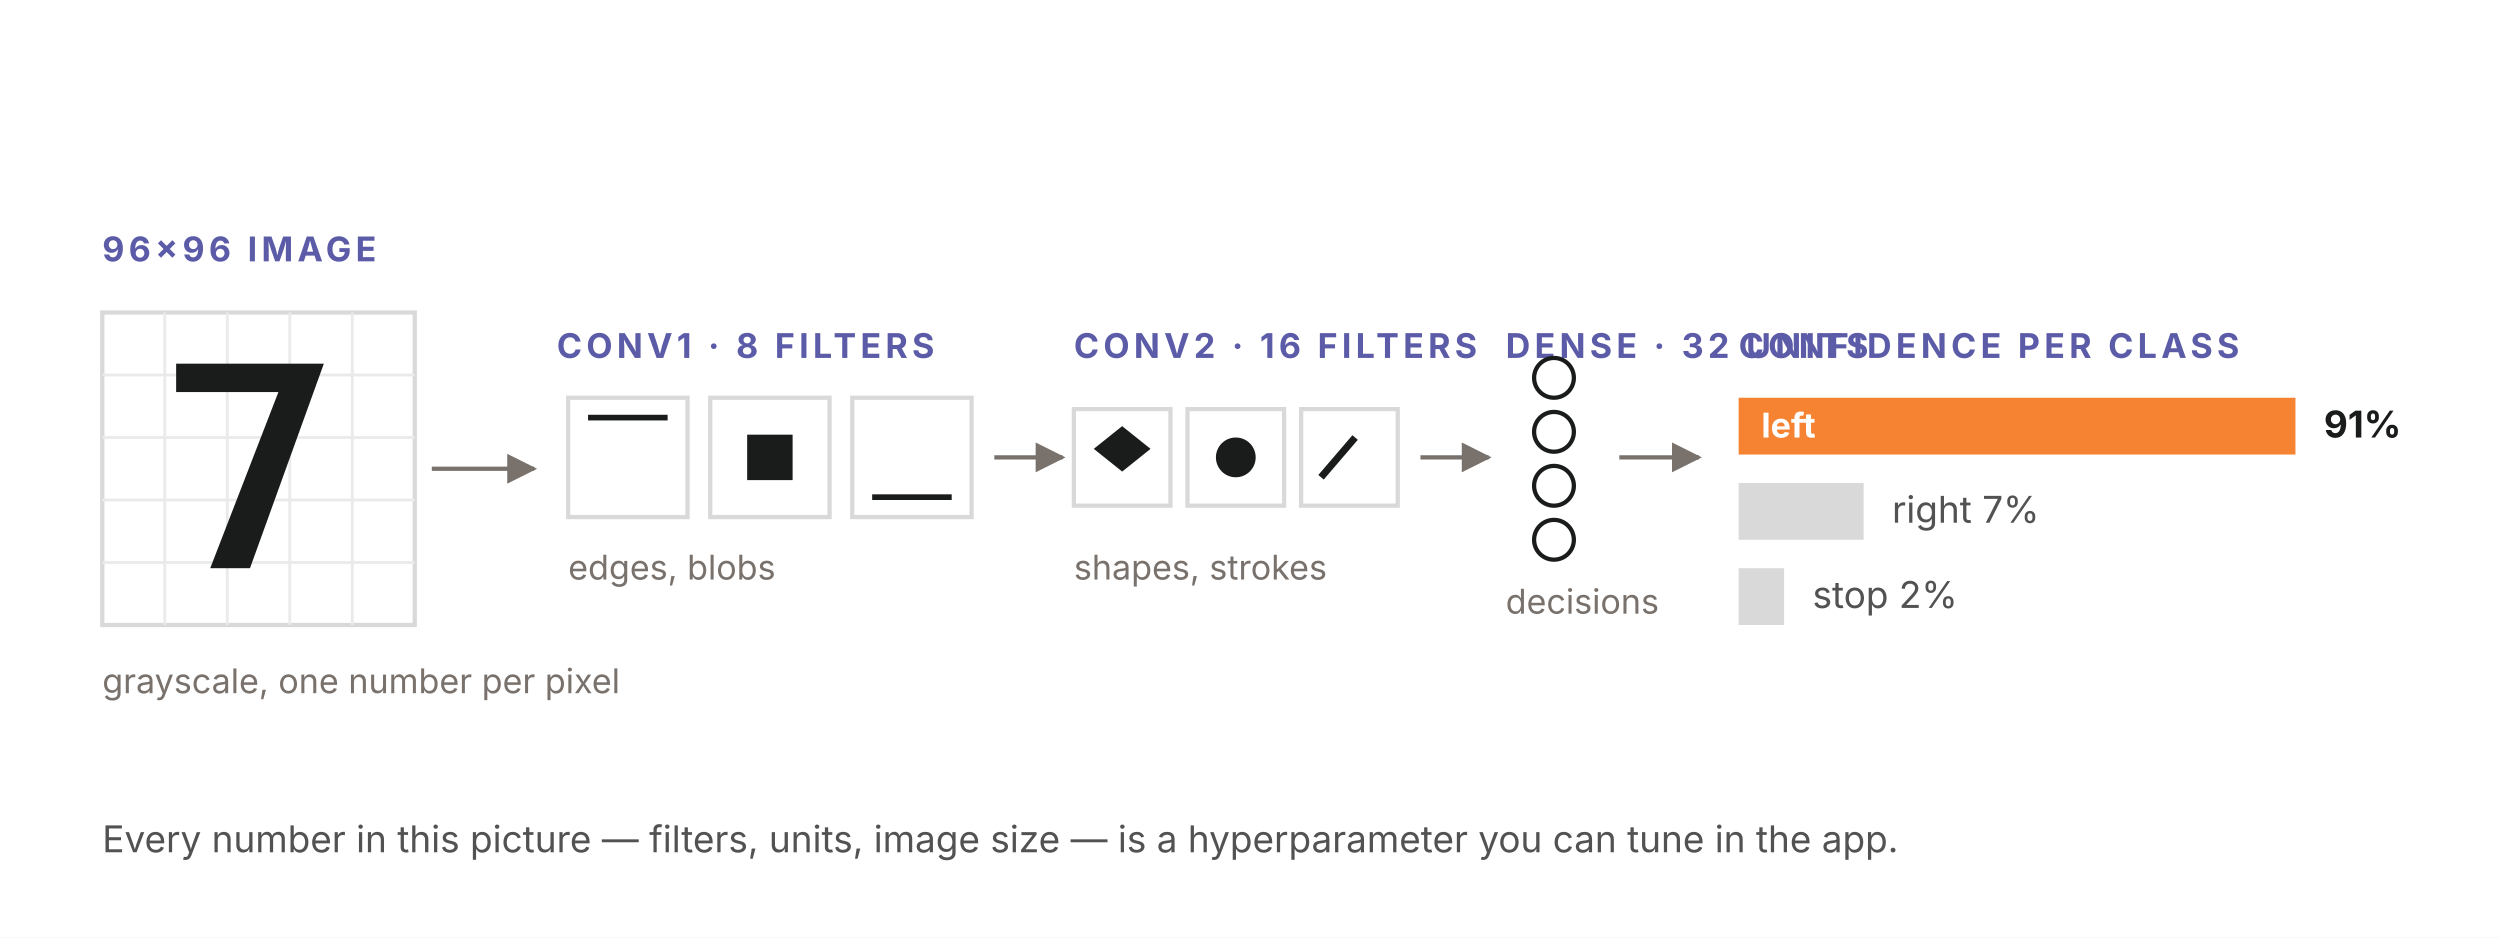
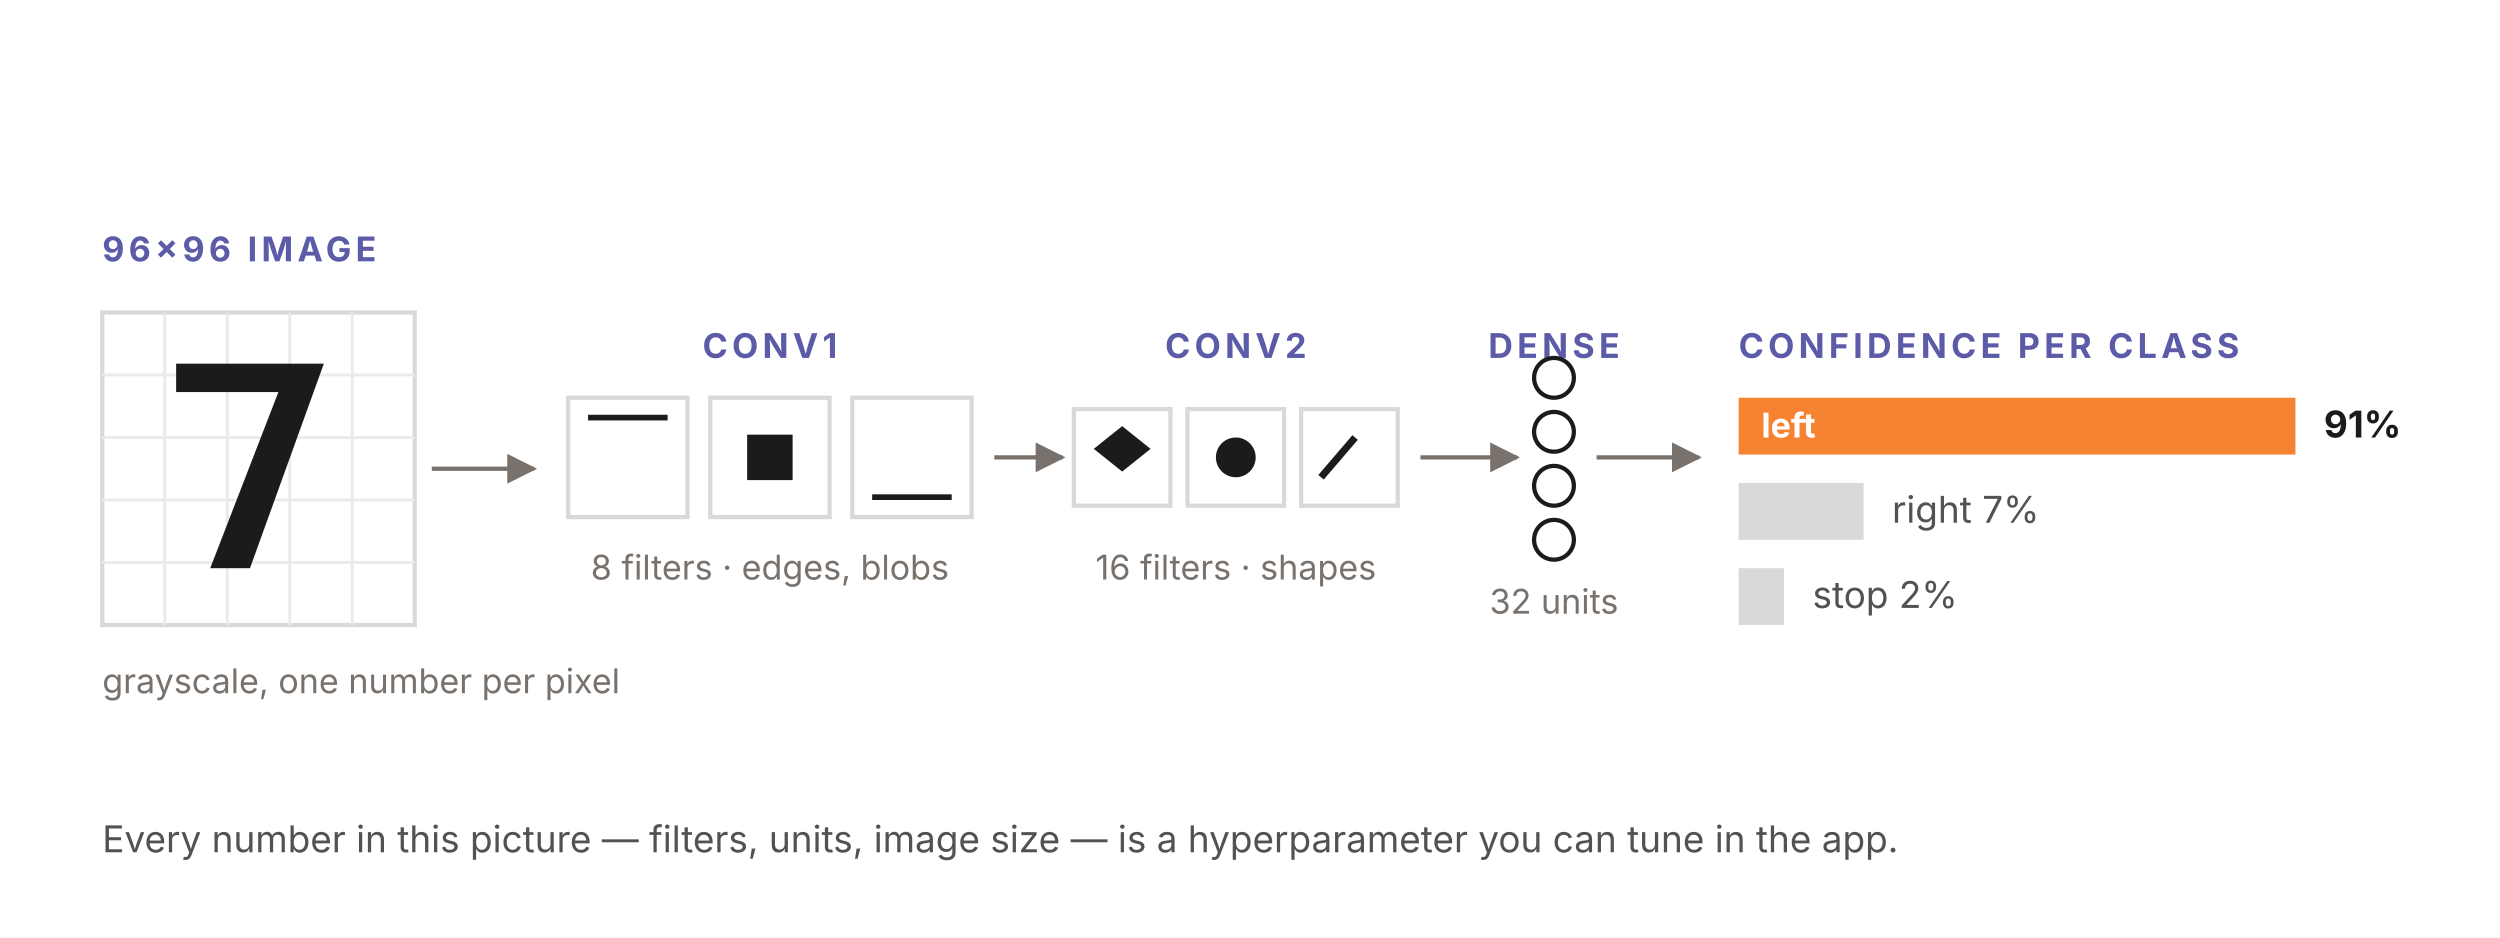
<svg xmlns="http://www.w3.org/2000/svg" viewBox="0 0 880 330" font-family="Inter, Arial, sans-serif">
  <defs>
    <marker id="arr2" viewBox="0 0 10 10" refX="9" refY="5" markerWidth="7" markerHeight="7" orient="auto">
      <path d="M0,0 L10,5 L0,10 z" fill="#78716c" />
    </marker>
  </defs>
  <rect width="880" height="330" fill="#ffffff" />
  <text x="36" y="92" font-size="12" font-weight="700" letter-spacing="1.5" fill="#5b5ba8">96×96 IMAGE</text>
+   <text x="271" y="126" font-size="12" font-weight="700" letter-spacing="1.5" fill="#5b5ba8" text-anchor="middle">CONV1</text>
+   <text x="435" y="126" font-size="12" font-weight="700" letter-spacing="1.5" fill="#5b5ba8" text-anchor="middle">CONV2</text>
+   <text x="547" y="126" font-size="12" font-weight="700" letter-spacing="1.5" fill="#5b5ba8" text-anchor="middle">DENSE</text>
+   <text x="612" y="126" font-size="12" font-weight="700" letter-spacing="1.5" fill="#5b5ba8">CONFIDENCE PER CLASS</text>
  <rect x="36" y="110" width="110" height="110" fill="#ffffff" stroke="#d8d9d8" stroke-width="1.5" />
  <g stroke="#eaeaea" stroke-width="1">
    <line x1="58" y1="110" x2="58" y2="220" />
    <line x1="80" y1="110" x2="80" y2="220" />
    <line x1="102" y1="110" x2="102" y2="220" />
    <line x1="124" y1="110" x2="124" y2="220" />
    <line x1="36" y1="132" x2="146" y2="132" />
    <line x1="36" y1="154" x2="146" y2="154" />
    <line x1="36" y1="176" x2="146" y2="176" />
    <line x1="36" y1="198" x2="146" y2="198" />
  </g>
  <path d="M62,128 h52 l-26,72 h-14 l24,-62 h-36 z" fill="#1a1c1c" />
  <text x="36" y="244" font-size="12" fill="#78716c">grayscale, one number per pixel</text>
  <line x1="152" y1="165" x2="188" y2="165" stroke="#78716c" stroke-width="1.5" marker-end="url(#arr2)" />
-   <text x="196" y="126" font-size="12" font-weight="700" letter-spacing="1.5" fill="#5b5ba8">CONV1 · 8 FILTERS</text>
  <g>
    <rect x="200" y="140" width="42" height="42" fill="#ffffff" stroke="#d8d9d8" stroke-width="1.5" />
    <line x1="207" y1="147" x2="235" y2="147" stroke="#1a1c1c" stroke-width="2" />
    <rect x="250" y="140" width="42" height="42" fill="#ffffff" stroke="#d8d9d8" stroke-width="1.5" />
    <rect x="263" y="153" width="16" height="16" fill="#1a1c1c" />
    <rect x="300" y="140" width="42" height="42" fill="#ffffff" stroke="#d8d9d8" stroke-width="1.5" />
    <line x1="307" y1="175" x2="335" y2="175" stroke="#1a1c1c" stroke-width="2" />
  </g>
-   <text x="200" y="204" font-size="12" fill="#78716c">edges, blobs</text>
+   <text x="271" y="204" font-size="12" fill="#78716c" text-anchor="middle">8 filters · edges, blobs</text>
  <line x1="350" y1="161" x2="374" y2="161" stroke="#78716c" stroke-width="1.5" marker-end="url(#arr2)" />
-   <text x="378" y="126" font-size="12" font-weight="700" letter-spacing="1.5" fill="#5b5ba8">CONV2 · 16 FILTERS</text>
  <g>
    <rect x="378" y="144" width="34" height="34" fill="#ffffff" stroke="#d8d9d8" stroke-width="1.5" />
    <path d="M385,158 l10,-8 10,8 -10,8 z" fill="#1a1c1c" />
    <rect x="418" y="144" width="34" height="34" fill="#ffffff" stroke="#d8d9d8" stroke-width="1.5" />
    <circle cx="435" cy="161" r="7" fill="#1a1c1c" />
    <rect x="458" y="144" width="34" height="34" fill="#ffffff" stroke="#d8d9d8" stroke-width="1.5" />
    <path d="M465,168 l12,-14" stroke="#1a1c1c" stroke-width="2.5" />
  </g>
-   <text x="378" y="204" font-size="12" fill="#78716c">shapes, strokes</text>
-   <line x1="500" y1="161" x2="524" y2="161" stroke="#78716c" stroke-width="1.5" marker-end="url(#arr2)" />
-   <text x="530" y="126" font-size="12" font-weight="700" letter-spacing="1.5" fill="#5b5ba8">DENSE · 32 UNITS</text>
+   <text x="435" y="204" font-size="12" fill="#78716c" text-anchor="middle">16 filters · shapes</text>
+   <line x1="500" y1="161" x2="534" y2="161" stroke="#78716c" stroke-width="1.5" marker-end="url(#arr2)" />
  <g stroke="#1a1c1c" stroke-width="1.5" fill="#ffffff">
    <circle cx="547" cy="133" r="7" />
    <circle cx="547" cy="152" r="7" />
    <circle cx="547" cy="171" r="7" />
    <circle cx="547" cy="190" r="7" />
  </g>
-   <text x="530" y="216" font-size="12" fill="#78716c">decisions</text>
-   <line x1="570" y1="161" x2="598" y2="161" stroke="#78716c" stroke-width="1.5" marker-end="url(#arr2)" />
-   <text x="612" y="126" font-size="12" font-weight="700" letter-spacing="1.5" fill="#5b5ba8">CONFIDENCE PER CLASS</text>
+   <text x="547" y="216" font-size="12" fill="#78716c" text-anchor="middle">32 units</text>
+   <line x1="562" y1="161" x2="598" y2="161" stroke="#78716c" stroke-width="1.5" marker-end="url(#arr2)" />
  <rect x="612" y="140" width="196" height="20" fill="#f58331" />
  <text x="620" y="154" font-size="12" font-weight="700" fill="#ffffff">left</text>
  <text x="818" y="154" font-size="13" font-weight="700" fill="#1a1c1c">91%</text>
  <rect x="612" y="170" width="44" height="20" fill="#d8d9d8" />
  <text x="666" y="184" font-size="13" fill="#525252">right 7%</text>
  <rect x="612" y="200" width="16" height="20" fill="#d8d9d8" />
  <text x="638" y="214" font-size="13" fill="#525252">stop 2%</text>
  <text x="36" y="300" font-size="13" fill="#525252">Every number in this picture — filters, units, image size — is a hyperparameter you can tune in the app.</text>
</svg>
